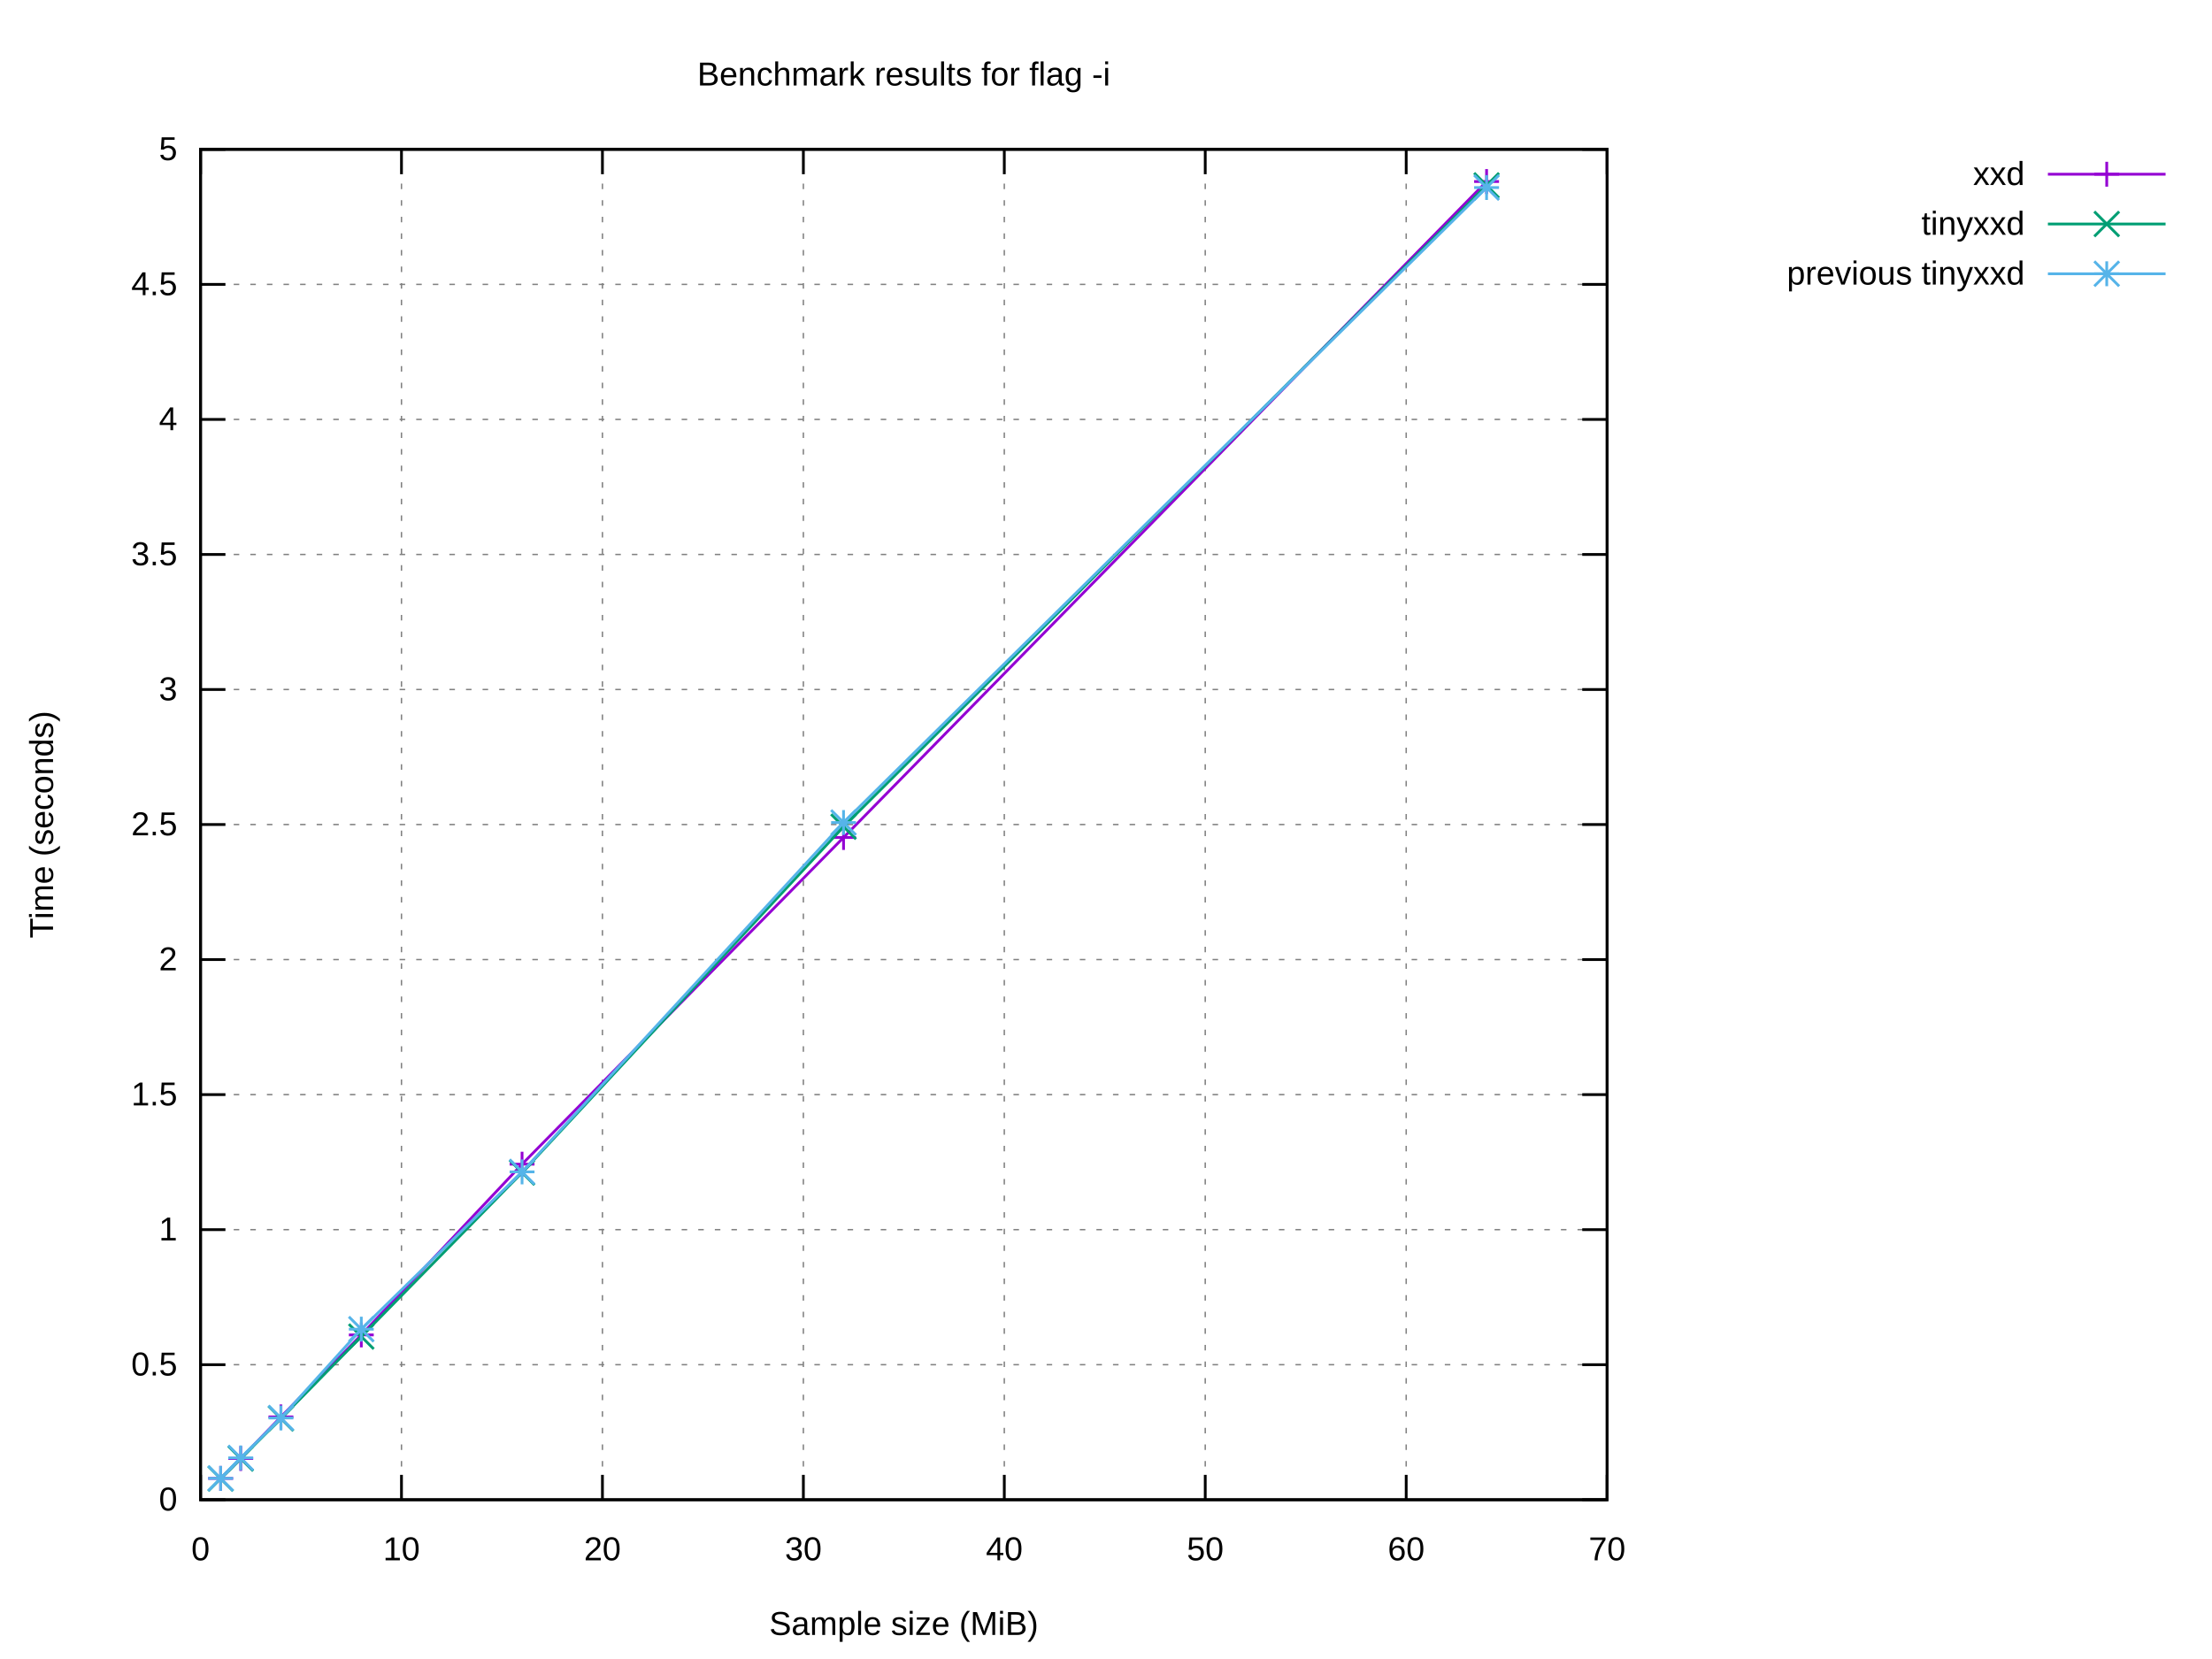
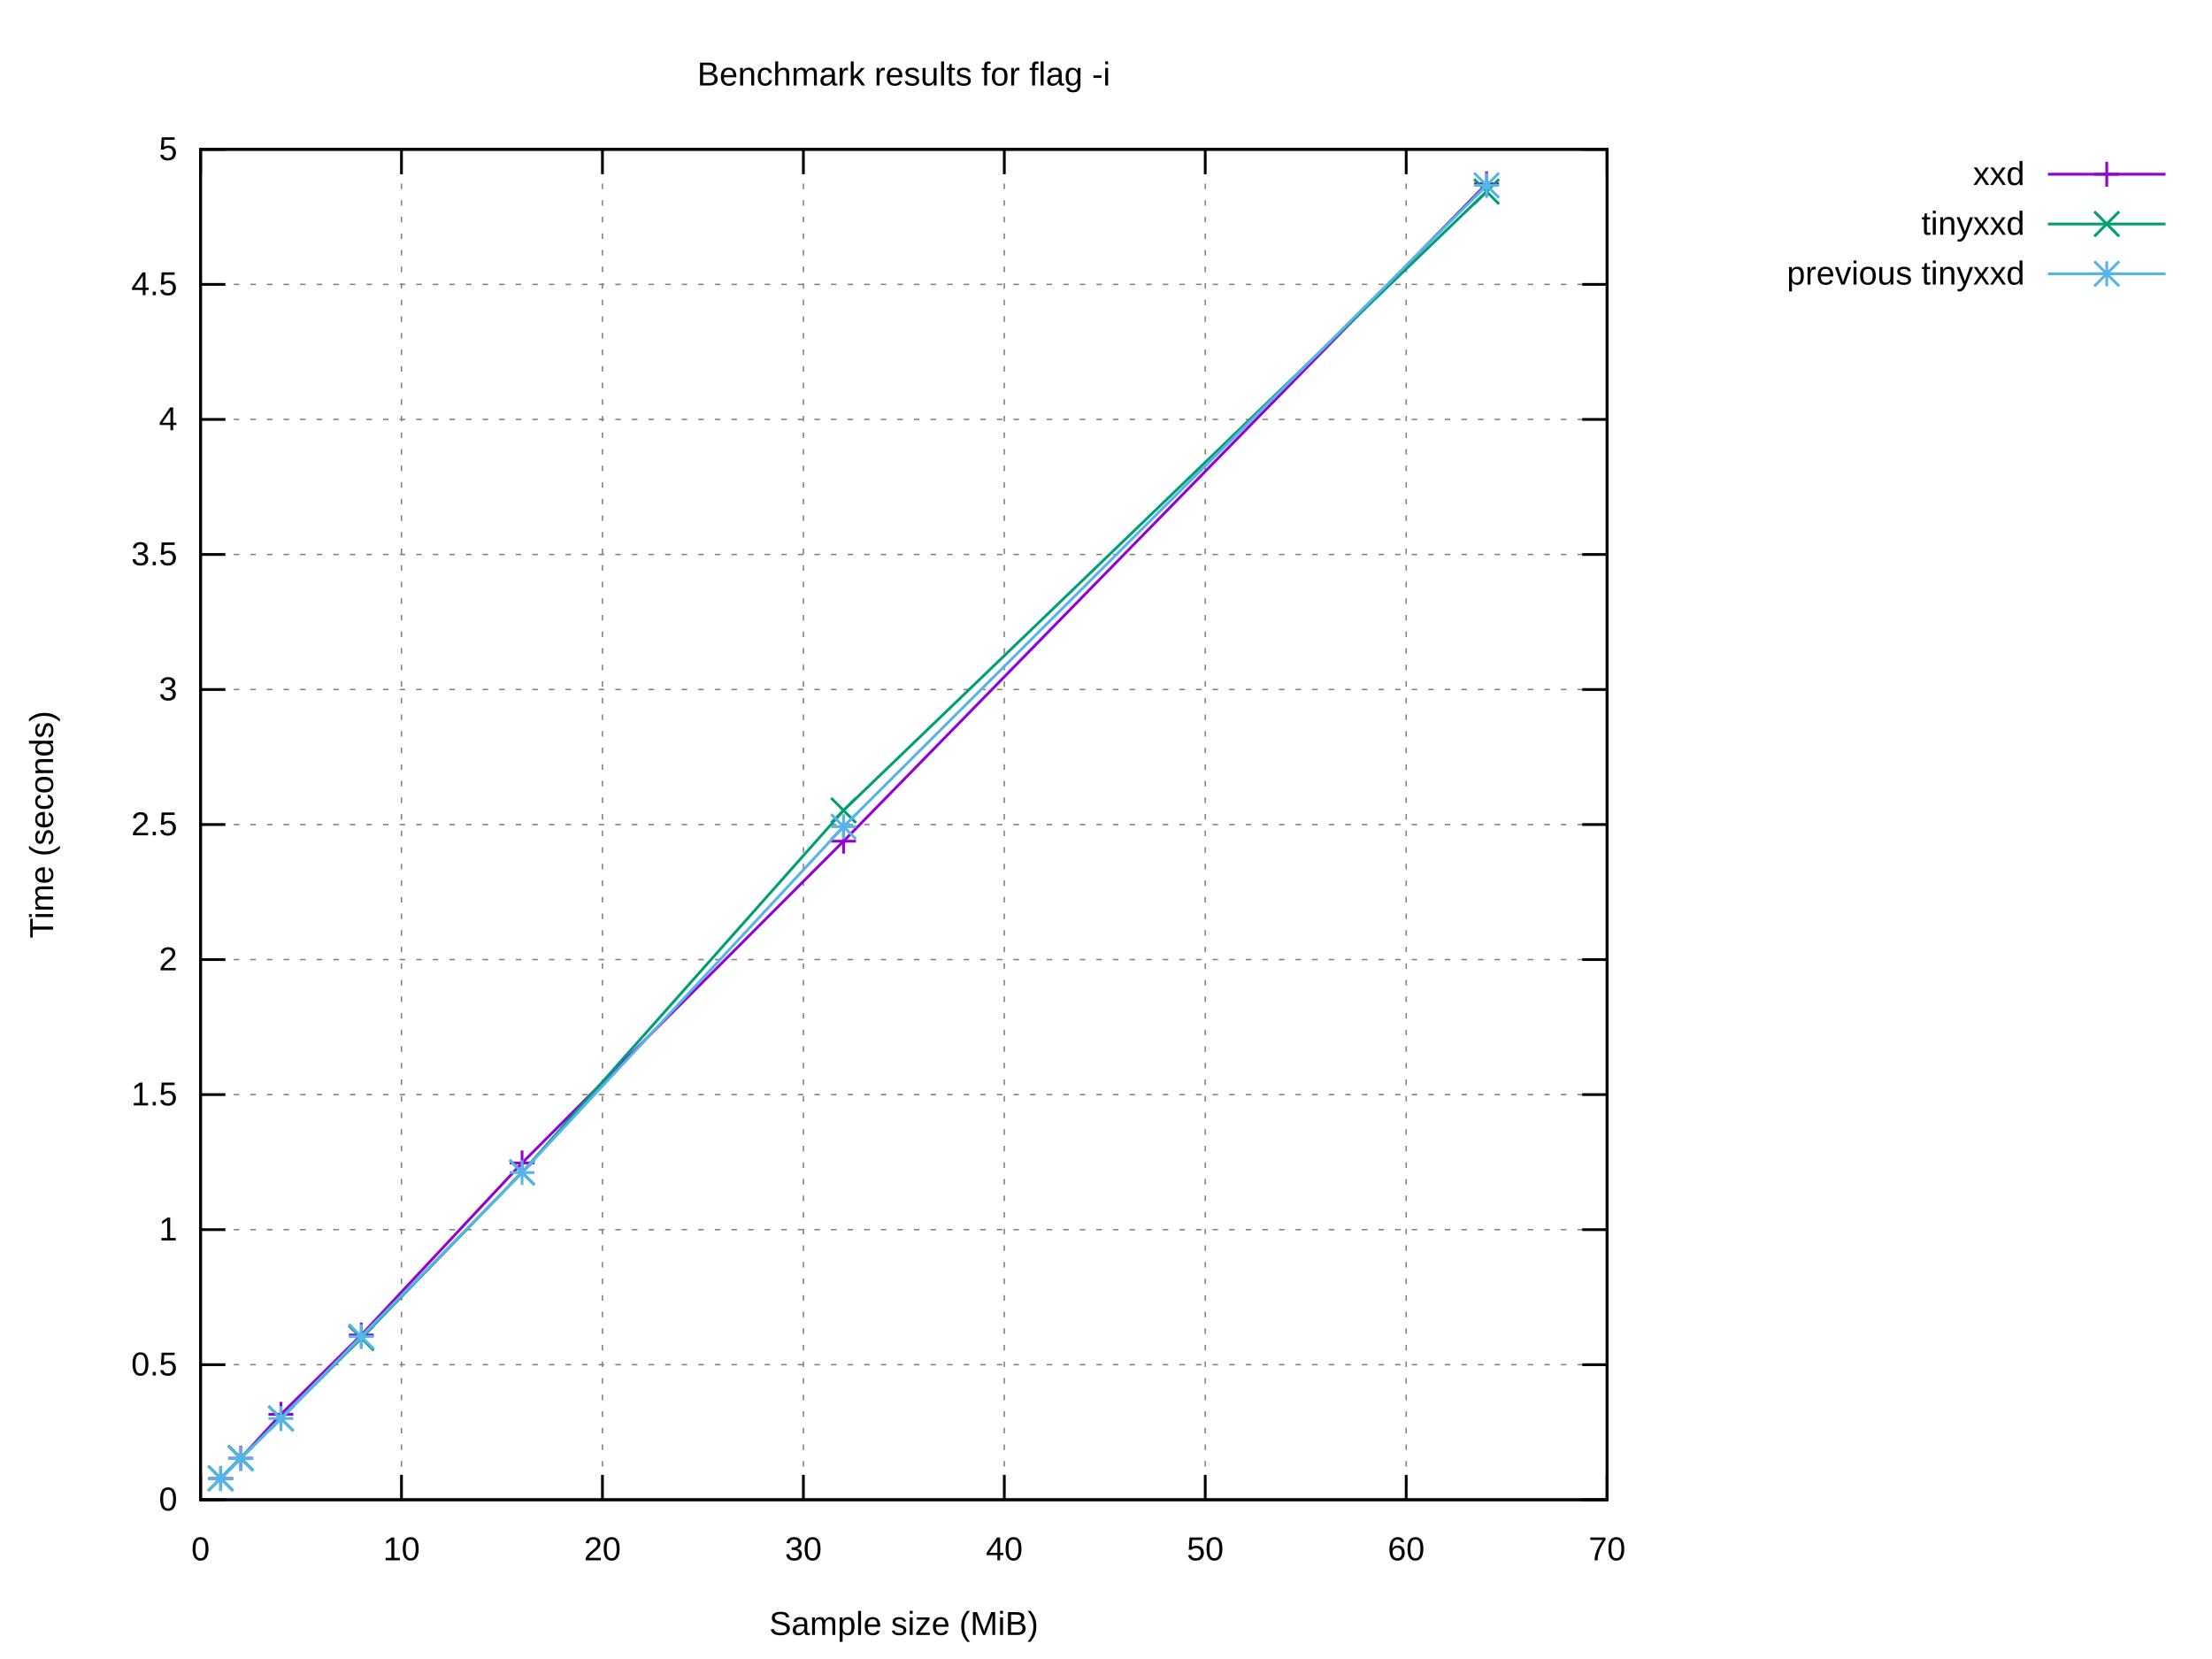
<svg xmlns="http://www.w3.org/2000/svg" xmlns:xlink="http://www.w3.org/1999/xlink" width="800" height="600" viewBox="0 0 800 600">
  <g id="gnuplot_canvas">
    <rect x="0" y="0" width="800" height="600" fill="#ffffff" />
    <defs>
      <circle id="gpDot" r="0.5" stroke-width="0.5" stroke="currentColor" />
      <path id="gpPt0" stroke-width="0.222" stroke="currentColor" d="M-1,0 h2 M0,-1 v2" />
      <path id="gpPt1" stroke-width="0.222" stroke="currentColor" d="M-1,-1 L1,1 M1,-1 L-1,1" />
      <path id="gpPt2" stroke-width="0.222" stroke="currentColor" d="M-1,0 L1,0 M0,-1 L0,1 M-1,-1 L1,1 M-1,1 L1,-1" />
      <rect id="gpPt3" stroke-width="0.222" stroke="currentColor" x="-1" y="-1" width="2" height="2" />
      <rect id="gpPt4" stroke-width="0.222" stroke="currentColor" fill="currentColor" x="-1" y="-1" width="2" height="2" />
      <circle id="gpPt5" stroke-width="0.222" stroke="currentColor" cx="0" cy="0" r="1" />
      <use xlink:href="#gpPt5" id="gpPt6" fill="currentColor" stroke="none" />
      <path id="gpPt7" stroke-width="0.222" stroke="currentColor" d="M0,-1.33 L-1.33,0.67 L1.33,0.67 z" />
      <use xlink:href="#gpPt7" id="gpPt8" fill="currentColor" stroke="none" />
      <use xlink:href="#gpPt7" id="gpPt9" stroke="currentColor" transform="rotate(180)" />
      <use xlink:href="#gpPt9" id="gpPt10" fill="currentColor" stroke="none" />
      <use xlink:href="#gpPt3" id="gpPt11" stroke="currentColor" transform="rotate(45)" />
      <use xlink:href="#gpPt11" id="gpPt12" fill="currentColor" stroke="none" />
      <path id="gpPt13" stroke-width="0.222" stroke="currentColor" d="M0,1.330 L1.265,0.411 L0.782,-1.067 L-0.782,-1.076 L-1.265,0.411 z" />
      <use xlink:href="#gpPt13" id="gpPt14" fill="currentColor" stroke="none" />
      <filter id="textbox" filterUnits="objectBoundingBox" x="0" y="0" height="1" width="1">
        <feFlood flood-color="#FFFFFF" flood-opacity="1" result="bgnd" />
        <feComposite in="SourceGraphic" in2="bgnd" operator="atop" />
      </filter>
      <filter id="greybox" filterUnits="objectBoundingBox" x="0" y="0" height="1" width="1">
        <feFlood flood-color="lightgrey" flood-opacity="1" result="grey" />
        <feComposite in="SourceGraphic" in2="grey" operator="atop" />
      </filter>
    </defs>
    <g fill="none" color="#FFFFFF" stroke="currentColor" stroke-width="1.00" stroke-linecap="butt" stroke-linejoin="miter">
</g>
    <g fill="none" color="black" stroke="currentColor" stroke-width="1.00" stroke-linecap="butt" stroke-linejoin="miter">
</g>
    <g fill="none" color="black" stroke="black" stroke-width="0.50" stroke-linecap="butt" stroke-linejoin="miter">
</g>
    <g fill="none" color="gray" stroke="currentColor" stroke-width="0.50" stroke-linecap="butt" stroke-linejoin="miter">
      <path stroke="gray" stroke-dasharray="2,4" class="gridline" d="M72.53,542.40 L581.24,542.40  " />
    </g>
    <g fill="none" color="gray" stroke="gray" stroke-width="1.00" stroke-linecap="butt" stroke-linejoin="miter">
</g>
    <g fill="none" color="black" stroke="currentColor" stroke-width="1.00" stroke-linecap="butt" stroke-linejoin="miter">
      <path stroke="black" d="M72.53,542.40 L81.53,542.40 M581.24,542.40 L572.24,542.40  " />
      <g transform="translate(64.14,546.30)" stroke="none" fill="black" font-family="Arial" font-size="12.00" text-anchor="end">
        <text>
          <tspan font-family="Arial"> 0</tspan>
        </text>
      </g>
    </g>
    <g fill="none" color="black" stroke="currentColor" stroke-width="1.00" stroke-linecap="butt" stroke-linejoin="miter">
</g>
    <g fill="none" color="black" stroke="black" stroke-width="0.50" stroke-linecap="butt" stroke-linejoin="miter">
</g>
    <g fill="none" color="gray" stroke="currentColor" stroke-width="0.50" stroke-linecap="butt" stroke-linejoin="miter">
      <path stroke="gray" stroke-dasharray="2,4" class="gridline" d="M72.53,493.56 L581.24,493.56  " />
    </g>
    <g fill="none" color="gray" stroke="gray" stroke-width="1.00" stroke-linecap="butt" stroke-linejoin="miter">
</g>
    <g fill="none" color="black" stroke="currentColor" stroke-width="1.00" stroke-linecap="butt" stroke-linejoin="miter">
      <path stroke="black" d="M72.53,493.56 L81.53,493.56 M581.24,493.56 L572.24,493.56  " />
      <g transform="translate(64.14,497.46)" stroke="none" fill="black" font-family="Arial" font-size="12.00" text-anchor="end">
        <text>
          <tspan font-family="Arial"> 0.5</tspan>
        </text>
      </g>
    </g>
    <g fill="none" color="black" stroke="currentColor" stroke-width="1.00" stroke-linecap="butt" stroke-linejoin="miter">
</g>
    <g fill="none" color="black" stroke="black" stroke-width="0.50" stroke-linecap="butt" stroke-linejoin="miter">
</g>
    <g fill="none" color="gray" stroke="currentColor" stroke-width="0.50" stroke-linecap="butt" stroke-linejoin="miter">
      <path stroke="gray" stroke-dasharray="2,4" class="gridline" d="M72.53,444.72 L581.24,444.72  " />
    </g>
    <g fill="none" color="gray" stroke="gray" stroke-width="1.00" stroke-linecap="butt" stroke-linejoin="miter">
</g>
    <g fill="none" color="black" stroke="currentColor" stroke-width="1.00" stroke-linecap="butt" stroke-linejoin="miter">
      <path stroke="black" d="M72.53,444.72 L81.53,444.72 M581.24,444.72 L572.24,444.72  " />
      <g transform="translate(64.14,448.62)" stroke="none" fill="black" font-family="Arial" font-size="12.00" text-anchor="end">
        <text>
          <tspan font-family="Arial"> 1</tspan>
        </text>
      </g>
    </g>
    <g fill="none" color="black" stroke="currentColor" stroke-width="1.00" stroke-linecap="butt" stroke-linejoin="miter">
</g>
    <g fill="none" color="black" stroke="black" stroke-width="0.50" stroke-linecap="butt" stroke-linejoin="miter">
</g>
    <g fill="none" color="gray" stroke="currentColor" stroke-width="0.50" stroke-linecap="butt" stroke-linejoin="miter">
      <path stroke="gray" stroke-dasharray="2,4" class="gridline" d="M72.53,395.88 L581.24,395.88  " />
    </g>
    <g fill="none" color="gray" stroke="gray" stroke-width="1.00" stroke-linecap="butt" stroke-linejoin="miter">
</g>
    <g fill="none" color="black" stroke="currentColor" stroke-width="1.00" stroke-linecap="butt" stroke-linejoin="miter">
      <path stroke="black" d="M72.53,395.88 L81.53,395.88 M581.24,395.88 L572.24,395.88  " />
      <g transform="translate(64.14,399.78)" stroke="none" fill="black" font-family="Arial" font-size="12.00" text-anchor="end">
        <text>
          <tspan font-family="Arial"> 1.5</tspan>
        </text>
      </g>
    </g>
    <g fill="none" color="black" stroke="currentColor" stroke-width="1.00" stroke-linecap="butt" stroke-linejoin="miter">
</g>
    <g fill="none" color="black" stroke="black" stroke-width="0.50" stroke-linecap="butt" stroke-linejoin="miter">
</g>
    <g fill="none" color="gray" stroke="currentColor" stroke-width="0.50" stroke-linecap="butt" stroke-linejoin="miter">
      <path stroke="gray" stroke-dasharray="2,4" class="gridline" d="M72.53,347.04 L581.24,347.04  " />
    </g>
    <g fill="none" color="gray" stroke="gray" stroke-width="1.00" stroke-linecap="butt" stroke-linejoin="miter">
</g>
    <g fill="none" color="black" stroke="currentColor" stroke-width="1.00" stroke-linecap="butt" stroke-linejoin="miter">
      <path stroke="black" d="M72.53,347.04 L81.53,347.04 M581.24,347.04 L572.24,347.04  " />
      <g transform="translate(64.14,350.94)" stroke="none" fill="black" font-family="Arial" font-size="12.00" text-anchor="end">
        <text>
          <tspan font-family="Arial"> 2</tspan>
        </text>
      </g>
    </g>
    <g fill="none" color="black" stroke="currentColor" stroke-width="1.00" stroke-linecap="butt" stroke-linejoin="miter">
</g>
    <g fill="none" color="black" stroke="black" stroke-width="0.50" stroke-linecap="butt" stroke-linejoin="miter">
</g>
    <g fill="none" color="gray" stroke="currentColor" stroke-width="0.50" stroke-linecap="butt" stroke-linejoin="miter">
      <path stroke="gray" stroke-dasharray="2,4" class="gridline" d="M72.53,298.20 L581.24,298.20  " />
    </g>
    <g fill="none" color="gray" stroke="gray" stroke-width="1.00" stroke-linecap="butt" stroke-linejoin="miter">
</g>
    <g fill="none" color="black" stroke="currentColor" stroke-width="1.00" stroke-linecap="butt" stroke-linejoin="miter">
      <path stroke="black" d="M72.53,298.20 L81.53,298.20 M581.24,298.20 L572.24,298.20  " />
      <g transform="translate(64.14,302.10)" stroke="none" fill="black" font-family="Arial" font-size="12.00" text-anchor="end">
        <text>
          <tspan font-family="Arial"> 2.5</tspan>
        </text>
      </g>
    </g>
    <g fill="none" color="black" stroke="currentColor" stroke-width="1.00" stroke-linecap="butt" stroke-linejoin="miter">
</g>
    <g fill="none" color="black" stroke="black" stroke-width="0.50" stroke-linecap="butt" stroke-linejoin="miter">
</g>
    <g fill="none" color="gray" stroke="currentColor" stroke-width="0.50" stroke-linecap="butt" stroke-linejoin="miter">
      <path stroke="gray" stroke-dasharray="2,4" class="gridline" d="M72.53,249.37 L581.24,249.37  " />
    </g>
    <g fill="none" color="gray" stroke="gray" stroke-width="1.00" stroke-linecap="butt" stroke-linejoin="miter">
</g>
    <g fill="none" color="black" stroke="currentColor" stroke-width="1.00" stroke-linecap="butt" stroke-linejoin="miter">
      <path stroke="black" d="M72.53,249.37 L81.53,249.37 M581.24,249.37 L572.24,249.37  " />
      <g transform="translate(64.14,253.27)" stroke="none" fill="black" font-family="Arial" font-size="12.00" text-anchor="end">
        <text>
          <tspan font-family="Arial"> 3</tspan>
        </text>
      </g>
    </g>
    <g fill="none" color="black" stroke="currentColor" stroke-width="1.00" stroke-linecap="butt" stroke-linejoin="miter">
</g>
    <g fill="none" color="black" stroke="black" stroke-width="0.50" stroke-linecap="butt" stroke-linejoin="miter">
</g>
    <g fill="none" color="gray" stroke="currentColor" stroke-width="0.50" stroke-linecap="butt" stroke-linejoin="miter">
      <path stroke="gray" stroke-dasharray="2,4" class="gridline" d="M72.53,200.53 L581.24,200.53  " />
    </g>
    <g fill="none" color="gray" stroke="gray" stroke-width="1.00" stroke-linecap="butt" stroke-linejoin="miter">
</g>
    <g fill="none" color="black" stroke="currentColor" stroke-width="1.00" stroke-linecap="butt" stroke-linejoin="miter">
      <path stroke="black" d="M72.53,200.53 L81.53,200.53 M581.24,200.53 L572.24,200.53  " />
      <g transform="translate(64.14,204.43)" stroke="none" fill="black" font-family="Arial" font-size="12.00" text-anchor="end">
        <text>
          <tspan font-family="Arial"> 3.5</tspan>
        </text>
      </g>
    </g>
    <g fill="none" color="black" stroke="currentColor" stroke-width="1.00" stroke-linecap="butt" stroke-linejoin="miter">
</g>
    <g fill="none" color="black" stroke="black" stroke-width="0.50" stroke-linecap="butt" stroke-linejoin="miter">
</g>
    <g fill="none" color="gray" stroke="currentColor" stroke-width="0.50" stroke-linecap="butt" stroke-linejoin="miter">
      <path stroke="gray" stroke-dasharray="2,4" class="gridline" d="M72.53,151.69 L581.24,151.69  " />
    </g>
    <g fill="none" color="gray" stroke="gray" stroke-width="1.00" stroke-linecap="butt" stroke-linejoin="miter">
</g>
    <g fill="none" color="black" stroke="currentColor" stroke-width="1.00" stroke-linecap="butt" stroke-linejoin="miter">
      <path stroke="black" d="M72.53,151.69 L81.53,151.69 M581.24,151.69 L572.24,151.69  " />
      <g transform="translate(64.14,155.59)" stroke="none" fill="black" font-family="Arial" font-size="12.00" text-anchor="end">
        <text>
          <tspan font-family="Arial"> 4</tspan>
        </text>
      </g>
    </g>
    <g fill="none" color="black" stroke="currentColor" stroke-width="1.00" stroke-linecap="butt" stroke-linejoin="miter">
</g>
    <g fill="none" color="black" stroke="black" stroke-width="0.50" stroke-linecap="butt" stroke-linejoin="miter">
</g>
    <g fill="none" color="gray" stroke="currentColor" stroke-width="0.50" stroke-linecap="butt" stroke-linejoin="miter">
      <path stroke="gray" stroke-dasharray="2,4" class="gridline" d="M72.53,102.85 L581.24,102.85  " />
    </g>
    <g fill="none" color="gray" stroke="gray" stroke-width="1.00" stroke-linecap="butt" stroke-linejoin="miter">
</g>
    <g fill="none" color="black" stroke="currentColor" stroke-width="1.00" stroke-linecap="butt" stroke-linejoin="miter">
      <path stroke="black" d="M72.53,102.85 L81.53,102.85 M581.24,102.85 L572.24,102.85  " />
      <g transform="translate(64.14,106.75)" stroke="none" fill="black" font-family="Arial" font-size="12.00" text-anchor="end">
        <text>
          <tspan font-family="Arial"> 4.5</tspan>
        </text>
      </g>
    </g>
    <g fill="none" color="black" stroke="currentColor" stroke-width="1.00" stroke-linecap="butt" stroke-linejoin="miter">
</g>
    <g fill="none" color="black" stroke="black" stroke-width="0.50" stroke-linecap="butt" stroke-linejoin="miter">
</g>
    <g fill="none" color="gray" stroke="currentColor" stroke-width="0.50" stroke-linecap="butt" stroke-linejoin="miter">
      <path stroke="gray" stroke-dasharray="2,4" class="gridline" d="M72.53,54.01 L581.24,54.01  " />
    </g>
    <g fill="none" color="gray" stroke="gray" stroke-width="1.00" stroke-linecap="butt" stroke-linejoin="miter">
</g>
    <g fill="none" color="black" stroke="currentColor" stroke-width="1.00" stroke-linecap="butt" stroke-linejoin="miter">
      <path stroke="black" d="M72.53,54.01 L81.53,54.01 M581.24,54.01 L572.24,54.01  " />
      <g transform="translate(64.14,57.91)" stroke="none" fill="black" font-family="Arial" font-size="12.00" text-anchor="end">
        <text>
          <tspan font-family="Arial"> 5</tspan>
        </text>
      </g>
    </g>
    <g fill="none" color="black" stroke="currentColor" stroke-width="1.00" stroke-linecap="butt" stroke-linejoin="miter">
</g>
    <g fill="none" color="black" stroke="black" stroke-width="0.50" stroke-linecap="butt" stroke-linejoin="miter">
</g>
    <g fill="none" color="gray" stroke="currentColor" stroke-width="0.50" stroke-linecap="butt" stroke-linejoin="miter">
      <path stroke="gray" stroke-dasharray="2,4" class="gridline" d="M72.53,542.40 L72.53,54.01  " />
    </g>
    <g fill="none" color="gray" stroke="gray" stroke-width="1.00" stroke-linecap="butt" stroke-linejoin="miter">
</g>
    <g fill="none" color="black" stroke="currentColor" stroke-width="1.00" stroke-linecap="butt" stroke-linejoin="miter">
      <path stroke="black" d="M72.53,542.40 L72.53,533.40 M72.53,54.01 L72.53,63.01  " />
      <g transform="translate(72.53,564.30)" stroke="none" fill="black" font-family="Arial" font-size="12.00" text-anchor="middle">
        <text>
          <tspan font-family="Arial"> 0</tspan>
        </text>
      </g>
    </g>
    <g fill="none" color="black" stroke="currentColor" stroke-width="1.00" stroke-linecap="butt" stroke-linejoin="miter">
</g>
    <g fill="none" color="black" stroke="black" stroke-width="0.50" stroke-linecap="butt" stroke-linejoin="miter">
</g>
    <g fill="none" color="gray" stroke="currentColor" stroke-width="0.50" stroke-linecap="butt" stroke-linejoin="miter">
      <path stroke="gray" stroke-dasharray="2,4" class="gridline" d="M145.20,542.40 L145.20,54.01  " />
    </g>
    <g fill="none" color="gray" stroke="gray" stroke-width="1.00" stroke-linecap="butt" stroke-linejoin="miter">
</g>
    <g fill="none" color="black" stroke="currentColor" stroke-width="1.00" stroke-linecap="butt" stroke-linejoin="miter">
      <path stroke="black" d="M145.20,542.40 L145.20,533.40 M145.20,54.01 L145.20,63.01  " />
      <g transform="translate(145.20,564.30)" stroke="none" fill="black" font-family="Arial" font-size="12.00" text-anchor="middle">
        <text>
          <tspan font-family="Arial"> 10</tspan>
        </text>
      </g>
    </g>
    <g fill="none" color="black" stroke="currentColor" stroke-width="1.00" stroke-linecap="butt" stroke-linejoin="miter">
</g>
    <g fill="none" color="black" stroke="black" stroke-width="0.50" stroke-linecap="butt" stroke-linejoin="miter">
</g>
    <g fill="none" color="gray" stroke="currentColor" stroke-width="0.50" stroke-linecap="butt" stroke-linejoin="miter">
      <path stroke="gray" stroke-dasharray="2,4" class="gridline" d="M217.88,542.40 L217.88,54.01  " />
    </g>
    <g fill="none" color="gray" stroke="gray" stroke-width="1.00" stroke-linecap="butt" stroke-linejoin="miter">
</g>
    <g fill="none" color="black" stroke="currentColor" stroke-width="1.00" stroke-linecap="butt" stroke-linejoin="miter">
      <path stroke="black" d="M217.88,542.40 L217.88,533.40 M217.88,54.01 L217.88,63.01  " />
      <g transform="translate(217.88,564.30)" stroke="none" fill="black" font-family="Arial" font-size="12.00" text-anchor="middle">
        <text>
          <tspan font-family="Arial"> 20</tspan>
        </text>
      </g>
    </g>
    <g fill="none" color="black" stroke="currentColor" stroke-width="1.00" stroke-linecap="butt" stroke-linejoin="miter">
</g>
    <g fill="none" color="black" stroke="black" stroke-width="0.50" stroke-linecap="butt" stroke-linejoin="miter">
</g>
    <g fill="none" color="gray" stroke="currentColor" stroke-width="0.50" stroke-linecap="butt" stroke-linejoin="miter">
      <path stroke="gray" stroke-dasharray="2,4" class="gridline" d="M290.55,542.40 L290.55,54.01  " />
    </g>
    <g fill="none" color="gray" stroke="gray" stroke-width="1.00" stroke-linecap="butt" stroke-linejoin="miter">
</g>
    <g fill="none" color="black" stroke="currentColor" stroke-width="1.00" stroke-linecap="butt" stroke-linejoin="miter">
      <path stroke="black" d="M290.55,542.40 L290.55,533.40 M290.55,54.01 L290.55,63.01  " />
      <g transform="translate(290.55,564.30)" stroke="none" fill="black" font-family="Arial" font-size="12.00" text-anchor="middle">
        <text>
          <tspan font-family="Arial"> 30</tspan>
        </text>
      </g>
    </g>
    <g fill="none" color="black" stroke="currentColor" stroke-width="1.00" stroke-linecap="butt" stroke-linejoin="miter">
</g>
    <g fill="none" color="black" stroke="black" stroke-width="0.50" stroke-linecap="butt" stroke-linejoin="miter">
</g>
    <g fill="none" color="gray" stroke="currentColor" stroke-width="0.50" stroke-linecap="butt" stroke-linejoin="miter">
      <path stroke="gray" stroke-dasharray="2,4" class="gridline" d="M363.22,542.40 L363.22,54.01  " />
    </g>
    <g fill="none" color="gray" stroke="gray" stroke-width="1.00" stroke-linecap="butt" stroke-linejoin="miter">
</g>
    <g fill="none" color="black" stroke="currentColor" stroke-width="1.00" stroke-linecap="butt" stroke-linejoin="miter">
      <path stroke="black" d="M363.22,542.40 L363.22,533.40 M363.22,54.01 L363.22,63.01  " />
      <g transform="translate(363.22,564.30)" stroke="none" fill="black" font-family="Arial" font-size="12.00" text-anchor="middle">
        <text>
          <tspan font-family="Arial"> 40</tspan>
        </text>
      </g>
    </g>
    <g fill="none" color="black" stroke="currentColor" stroke-width="1.00" stroke-linecap="butt" stroke-linejoin="miter">
</g>
    <g fill="none" color="black" stroke="black" stroke-width="0.50" stroke-linecap="butt" stroke-linejoin="miter">
</g>
    <g fill="none" color="gray" stroke="currentColor" stroke-width="0.50" stroke-linecap="butt" stroke-linejoin="miter">
      <path stroke="gray" stroke-dasharray="2,4" class="gridline" d="M435.89,542.40 L435.89,54.01  " />
    </g>
    <g fill="none" color="gray" stroke="gray" stroke-width="1.00" stroke-linecap="butt" stroke-linejoin="miter">
</g>
    <g fill="none" color="black" stroke="currentColor" stroke-width="1.00" stroke-linecap="butt" stroke-linejoin="miter">
      <path stroke="black" d="M435.89,542.40 L435.89,533.40 M435.89,54.01 L435.89,63.01  " />
      <g transform="translate(435.89,564.30)" stroke="none" fill="black" font-family="Arial" font-size="12.00" text-anchor="middle">
        <text>
          <tspan font-family="Arial"> 50</tspan>
        </text>
      </g>
    </g>
    <g fill="none" color="black" stroke="currentColor" stroke-width="1.00" stroke-linecap="butt" stroke-linejoin="miter">
</g>
    <g fill="none" color="black" stroke="black" stroke-width="0.50" stroke-linecap="butt" stroke-linejoin="miter">
</g>
    <g fill="none" color="gray" stroke="currentColor" stroke-width="0.50" stroke-linecap="butt" stroke-linejoin="miter">
      <path stroke="gray" stroke-dasharray="2,4" class="gridline" d="M508.57,542.40 L508.57,54.01  " />
    </g>
    <g fill="none" color="gray" stroke="gray" stroke-width="1.00" stroke-linecap="butt" stroke-linejoin="miter">
</g>
    <g fill="none" color="black" stroke="currentColor" stroke-width="1.00" stroke-linecap="butt" stroke-linejoin="miter">
      <path stroke="black" d="M508.57,542.40 L508.57,533.40 M508.57,54.01 L508.57,63.01  " />
      <g transform="translate(508.57,564.30)" stroke="none" fill="black" font-family="Arial" font-size="12.00" text-anchor="middle">
        <text>
          <tspan font-family="Arial"> 60</tspan>
        </text>
      </g>
    </g>
    <g fill="none" color="black" stroke="currentColor" stroke-width="1.00" stroke-linecap="butt" stroke-linejoin="miter">
</g>
    <g fill="none" color="black" stroke="black" stroke-width="0.50" stroke-linecap="butt" stroke-linejoin="miter">
</g>
    <g fill="none" color="gray" stroke="currentColor" stroke-width="0.50" stroke-linecap="butt" stroke-linejoin="miter">
      <path stroke="gray" stroke-dasharray="2,4" class="gridline" d="M581.24,542.40 L581.24,54.01  " />
    </g>
    <g fill="none" color="gray" stroke="gray" stroke-width="1.00" stroke-linecap="butt" stroke-linejoin="miter">
</g>
    <g fill="none" color="black" stroke="currentColor" stroke-width="1.00" stroke-linecap="butt" stroke-linejoin="miter">
      <path stroke="black" d="M581.24,542.40 L581.24,533.40 M581.24,54.01 L581.24,63.01  " />
      <g transform="translate(581.24,564.30)" stroke="none" fill="black" font-family="Arial" font-size="12.00" text-anchor="middle">
        <text>
          <tspan font-family="Arial"> 70</tspan>
        </text>
      </g>
    </g>
    <g fill="none" color="black" stroke="currentColor" stroke-width="1.00" stroke-linecap="butt" stroke-linejoin="miter">
</g>
    <g fill="none" color="black" stroke="currentColor" stroke-width="1.00" stroke-linecap="butt" stroke-linejoin="miter">
      <path stroke="black" d="M72.53,54.01 L72.53,542.40 L581.24,542.40 L581.24,54.01 L72.53,54.01 Z  " />
    </g>
    <g fill="none" color="black" stroke="currentColor" stroke-width="1.00" stroke-linecap="butt" stroke-linejoin="miter">
</g>
    <g id="gnuplot_plot_1">
      <g fill="none" color="black" stroke="currentColor" stroke-width="1.00" stroke-linecap="butt" stroke-linejoin="miter">
        <g transform="translate(732.26,66.91)" stroke="none" fill="black" font-family="Arial" font-size="12.00" text-anchor="end">
          <text>
            <tspan font-family="Arial">xxd</tspan>
          </text>
        </g>
      </g>
      <g fill="none" color="black" stroke="currentColor" stroke-width="1.00" stroke-linecap="butt" stroke-linejoin="miter">
-         <path stroke="rgb(148,   0, 211)" d="M740.65,63.01 L783.21,63.01 M537.64,65.65 L305.08,302.89 L188.81,421.04 L130.67,482.79 L101.60,512.44 L87.06,527.49   L79.80,534.69  " />
-         <use xlink:href="#gpPt0" transform="translate(537.64,65.65) scale(4.50)" color="rgb(148,   0, 211)" />
-         <use xlink:href="#gpPt0" transform="translate(305.08,302.89) scale(4.50)" color="rgb(148,   0, 211)" />
-         <use xlink:href="#gpPt0" transform="translate(188.81,421.04) scale(4.50)" color="rgb(148,   0, 211)" />
-         <use xlink:href="#gpPt0" transform="translate(130.67,482.79) scale(4.50)" color="rgb(148,   0, 211)" />
-         <use xlink:href="#gpPt0" transform="translate(101.60,512.44) scale(4.50)" color="rgb(148,   0, 211)" />
-         <use xlink:href="#gpPt0" transform="translate(87.06,527.49) scale(4.50)" color="rgb(148,   0, 211)" />
-         <use xlink:href="#gpPt0" transform="translate(79.80,534.69) scale(4.50)" color="rgb(148,   0, 211)" />
+         <path stroke="rgb(148,   0, 211)" d="M740.65,63.01 L783.21,63.01 M537.64,66.46 L305.08,304.23 L188.81,420.60 L130.67,482.84 L101.60,511.52 L87.06,527.39   L79.80,534.72  " />
+         <use xlink:href="#gpPt0" transform="translate(537.64,66.46) scale(4.50)" color="rgb(148,   0, 211)" />
+         <use xlink:href="#gpPt0" transform="translate(305.08,304.23) scale(4.50)" color="rgb(148,   0, 211)" />
+         <use xlink:href="#gpPt0" transform="translate(188.81,420.60) scale(4.50)" color="rgb(148,   0, 211)" />
+         <use xlink:href="#gpPt0" transform="translate(130.67,482.84) scale(4.50)" color="rgb(148,   0, 211)" />
+         <use xlink:href="#gpPt0" transform="translate(101.60,511.52) scale(4.50)" color="rgb(148,   0, 211)" />
+         <use xlink:href="#gpPt0" transform="translate(87.06,527.39) scale(4.50)" color="rgb(148,   0, 211)" />
+         <use xlink:href="#gpPt0" transform="translate(79.80,534.72) scale(4.50)" color="rgb(148,   0, 211)" />
        <use xlink:href="#gpPt0" transform="translate(761.93,63.01) scale(4.50)" color="rgb(148,   0, 211)" />
      </g>
    </g>
    <g id="gnuplot_plot_2">
      <g fill="none" color="black" stroke="currentColor" stroke-width="1.00" stroke-linecap="butt" stroke-linejoin="miter">
        <g transform="translate(732.26,84.91)" stroke="none" fill="black" font-family="Arial" font-size="12.00" text-anchor="end">
          <text>
            <tspan font-family="Arial">tinyxxd</tspan>
          </text>
        </g>
      </g>
      <g fill="none" color="black" stroke="currentColor" stroke-width="1.00" stroke-linecap="butt" stroke-linejoin="miter">
-         <path stroke="rgb(  0, 158, 115)" d="M740.65,81.01 L783.21,81.01 M537.64,67.05 L305.08,298.98 L188.81,424.07 L130.67,483.39 L101.60,513.02 L87.06,527.52   L79.80,534.76  " />
-         <use xlink:href="#gpPt1" transform="translate(537.64,67.05) scale(4.50)" color="rgb(  0, 158, 115)" />
-         <use xlink:href="#gpPt1" transform="translate(305.08,298.98) scale(4.50)" color="rgb(  0, 158, 115)" />
-         <use xlink:href="#gpPt1" transform="translate(188.81,424.07) scale(4.50)" color="rgb(  0, 158, 115)" />
-         <use xlink:href="#gpPt1" transform="translate(130.67,483.39) scale(4.50)" color="rgb(  0, 158, 115)" />
-         <use xlink:href="#gpPt1" transform="translate(101.60,513.02) scale(4.50)" color="rgb(  0, 158, 115)" />
-         <use xlink:href="#gpPt1" transform="translate(87.06,527.52) scale(4.50)" color="rgb(  0, 158, 115)" />
-         <use xlink:href="#gpPt1" transform="translate(79.80,534.76) scale(4.50)" color="rgb(  0, 158, 115)" />
+         <path stroke="rgb(  0, 158, 115)" d="M740.65,81.01 L783.21,81.01 M537.64,69.29 L305.08,293.09 L188.81,424.02 L130.67,483.92 L101.60,512.99 L87.06,527.32   L79.80,534.63  " />
+         <use xlink:href="#gpPt1" transform="translate(537.64,69.29) scale(4.50)" color="rgb(  0, 158, 115)" />
+         <use xlink:href="#gpPt1" transform="translate(305.08,293.09) scale(4.50)" color="rgb(  0, 158, 115)" />
+         <use xlink:href="#gpPt1" transform="translate(188.81,424.02) scale(4.50)" color="rgb(  0, 158, 115)" />
+         <use xlink:href="#gpPt1" transform="translate(130.67,483.92) scale(4.50)" color="rgb(  0, 158, 115)" />
+         <use xlink:href="#gpPt1" transform="translate(101.60,512.99) scale(4.50)" color="rgb(  0, 158, 115)" />
+         <use xlink:href="#gpPt1" transform="translate(87.06,527.32) scale(4.50)" color="rgb(  0, 158, 115)" />
+         <use xlink:href="#gpPt1" transform="translate(79.80,534.63) scale(4.50)" color="rgb(  0, 158, 115)" />
        <use xlink:href="#gpPt1" transform="translate(761.93,81.01) scale(4.50)" color="rgb(  0, 158, 115)" />
      </g>
    </g>
    <g id="gnuplot_plot_3">
      <g fill="none" color="black" stroke="currentColor" stroke-width="1.00" stroke-linecap="butt" stroke-linejoin="miter">
        <g transform="translate(732.26,102.91)" stroke="none" fill="black" font-family="Arial" font-size="12.00" text-anchor="end">
          <text>
            <tspan font-family="Arial">previous tinyxxd</tspan>
          </text>
        </g>
      </g>
      <g fill="none" color="black" stroke="currentColor" stroke-width="1.00" stroke-linecap="butt" stroke-linejoin="miter">
-         <path stroke="rgb( 86, 180, 233)" d="M740.65,99.01 L783.21,99.01 M537.64,67.83 L305.08,297.48 L188.81,423.82 L130.67,480.71 L101.60,512.84 L87.06,527.27   L79.80,534.67  " />
-         <use xlink:href="#gpPt2" transform="translate(537.64,67.83) scale(4.50)" color="rgb( 86, 180, 233)" />
-         <use xlink:href="#gpPt2" transform="translate(305.08,297.48) scale(4.50)" color="rgb( 86, 180, 233)" />
-         <use xlink:href="#gpPt2" transform="translate(188.81,423.82) scale(4.50)" color="rgb( 86, 180, 233)" />
-         <use xlink:href="#gpPt2" transform="translate(130.67,480.71) scale(4.50)" color="rgb( 86, 180, 233)" />
-         <use xlink:href="#gpPt2" transform="translate(101.60,512.84) scale(4.50)" color="rgb( 86, 180, 233)" />
-         <use xlink:href="#gpPt2" transform="translate(87.06,527.27) scale(4.50)" color="rgb( 86, 180, 233)" />
-         <use xlink:href="#gpPt2" transform="translate(79.80,534.67) scale(4.50)" color="rgb( 86, 180, 233)" />
+         <path stroke="rgb( 86, 180, 233)" d="M740.65,99.01 L783.21,99.01 M537.64,67.05 L305.08,298.98 L188.81,424.07 L130.67,483.39 L101.60,513.02 L87.06,527.52   L79.80,534.76  " />
+         <use xlink:href="#gpPt2" transform="translate(537.64,67.05) scale(4.50)" color="rgb( 86, 180, 233)" />
+         <use xlink:href="#gpPt2" transform="translate(305.08,298.98) scale(4.50)" color="rgb( 86, 180, 233)" />
+         <use xlink:href="#gpPt2" transform="translate(188.81,424.07) scale(4.50)" color="rgb( 86, 180, 233)" />
+         <use xlink:href="#gpPt2" transform="translate(130.67,483.39) scale(4.50)" color="rgb( 86, 180, 233)" />
+         <use xlink:href="#gpPt2" transform="translate(101.60,513.02) scale(4.50)" color="rgb( 86, 180, 233)" />
+         <use xlink:href="#gpPt2" transform="translate(87.06,527.52) scale(4.50)" color="rgb( 86, 180, 233)" />
+         <use xlink:href="#gpPt2" transform="translate(79.80,534.76) scale(4.50)" color="rgb( 86, 180, 233)" />
        <use xlink:href="#gpPt2" transform="translate(761.93,99.01) scale(4.50)" color="rgb( 86, 180, 233)" />
      </g>
    </g>
    <g fill="none" color="#FFFFFF" stroke="rgb( 86, 180, 233)" stroke-width="2.00" stroke-linecap="butt" stroke-linejoin="miter">
</g>
    <g fill="none" color="black" stroke="currentColor" stroke-width="2.00" stroke-linecap="butt" stroke-linejoin="miter">
</g>
    <g fill="none" color="black" stroke="black" stroke-width="1.00" stroke-linecap="butt" stroke-linejoin="miter">
</g>
    <g fill="none" color="black" stroke="currentColor" stroke-width="1.00" stroke-linecap="butt" stroke-linejoin="miter">
      <path stroke="black" d="M72.53,54.01 L72.53,542.40 L581.24,542.40 L581.24,54.01 L72.53,54.01 Z  " />
      <g transform="translate(19.18,298.21) rotate(270.00)" stroke="none" fill="black" font-family="Arial" font-size="12.00" text-anchor="middle">
        <text>
          <tspan font-family="Arial">Time (seconds)</tspan>
        </text>
      </g>
    </g>
    <g fill="none" color="black" stroke="currentColor" stroke-width="1.00" stroke-linecap="butt" stroke-linejoin="miter">
      <g transform="translate(326.88,591.30)" stroke="none" fill="black" font-family="Arial" font-size="12.00" text-anchor="middle">
        <text>
          <tspan font-family="Arial">Sample size (MiB)</tspan>
        </text>
      </g>
    </g>
    <g fill="none" color="black" stroke="currentColor" stroke-width="1.00" stroke-linecap="butt" stroke-linejoin="miter">
</g>
    <g fill="none" color="black" stroke="currentColor" stroke-width="1.00" stroke-linecap="butt" stroke-linejoin="miter">
      <g transform="translate(326.88,30.91)" stroke="none" fill="black" font-family="Arial" font-size="12.00" text-anchor="middle">
        <text>
          <tspan font-family="Arial">Benchmark results for flag -i</tspan>
        </text>
      </g>
    </g>
    <g fill="none" color="black" stroke="currentColor" stroke-width="1.00" stroke-linecap="butt" stroke-linejoin="miter">
</g>
  </g>
</svg>
